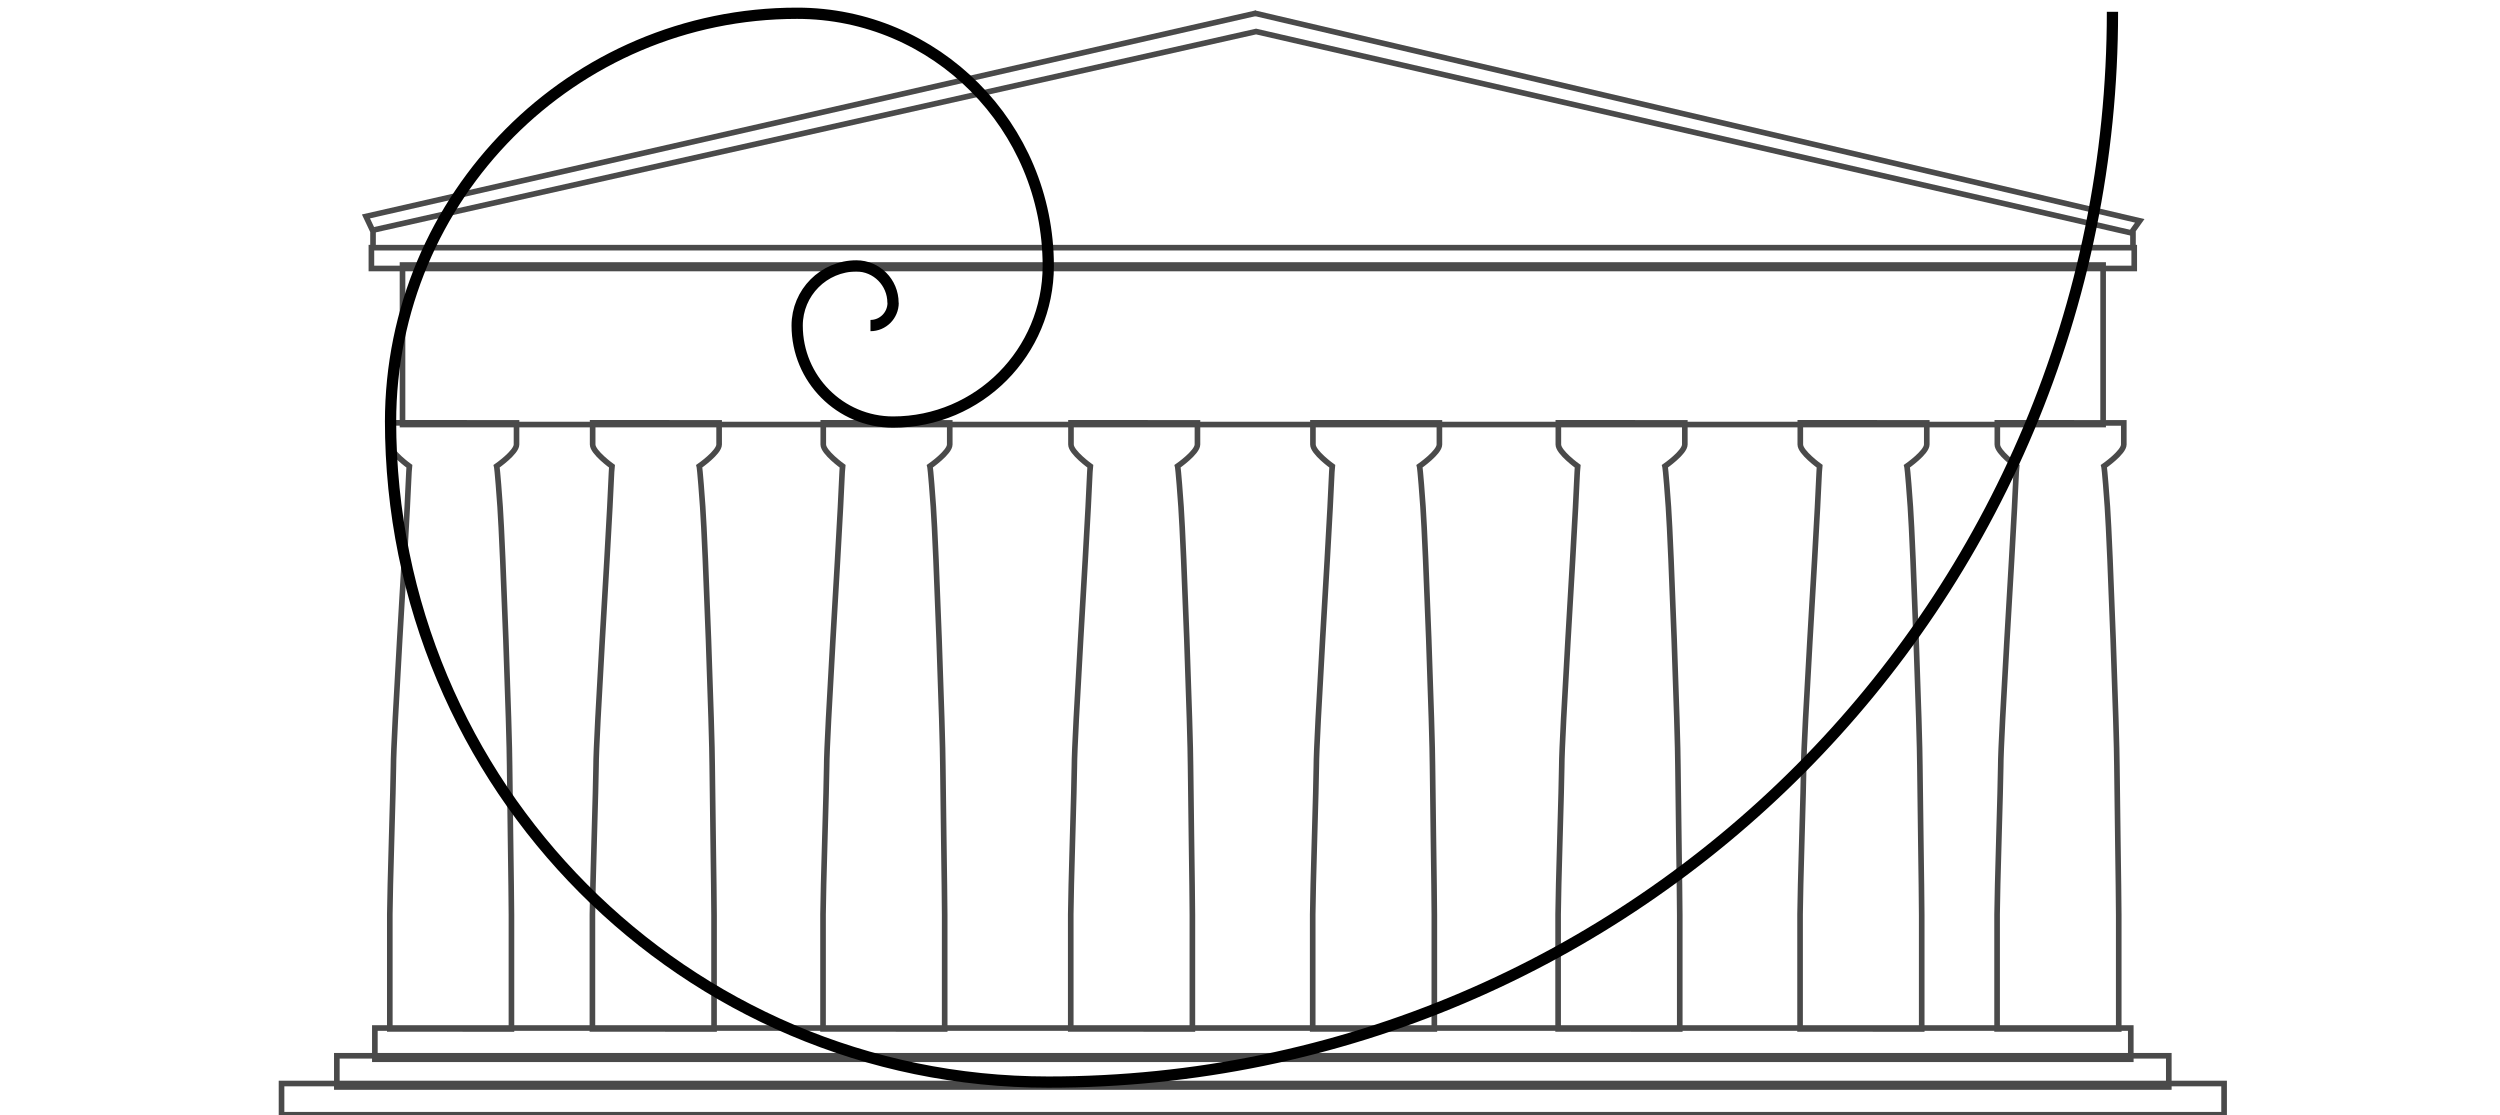
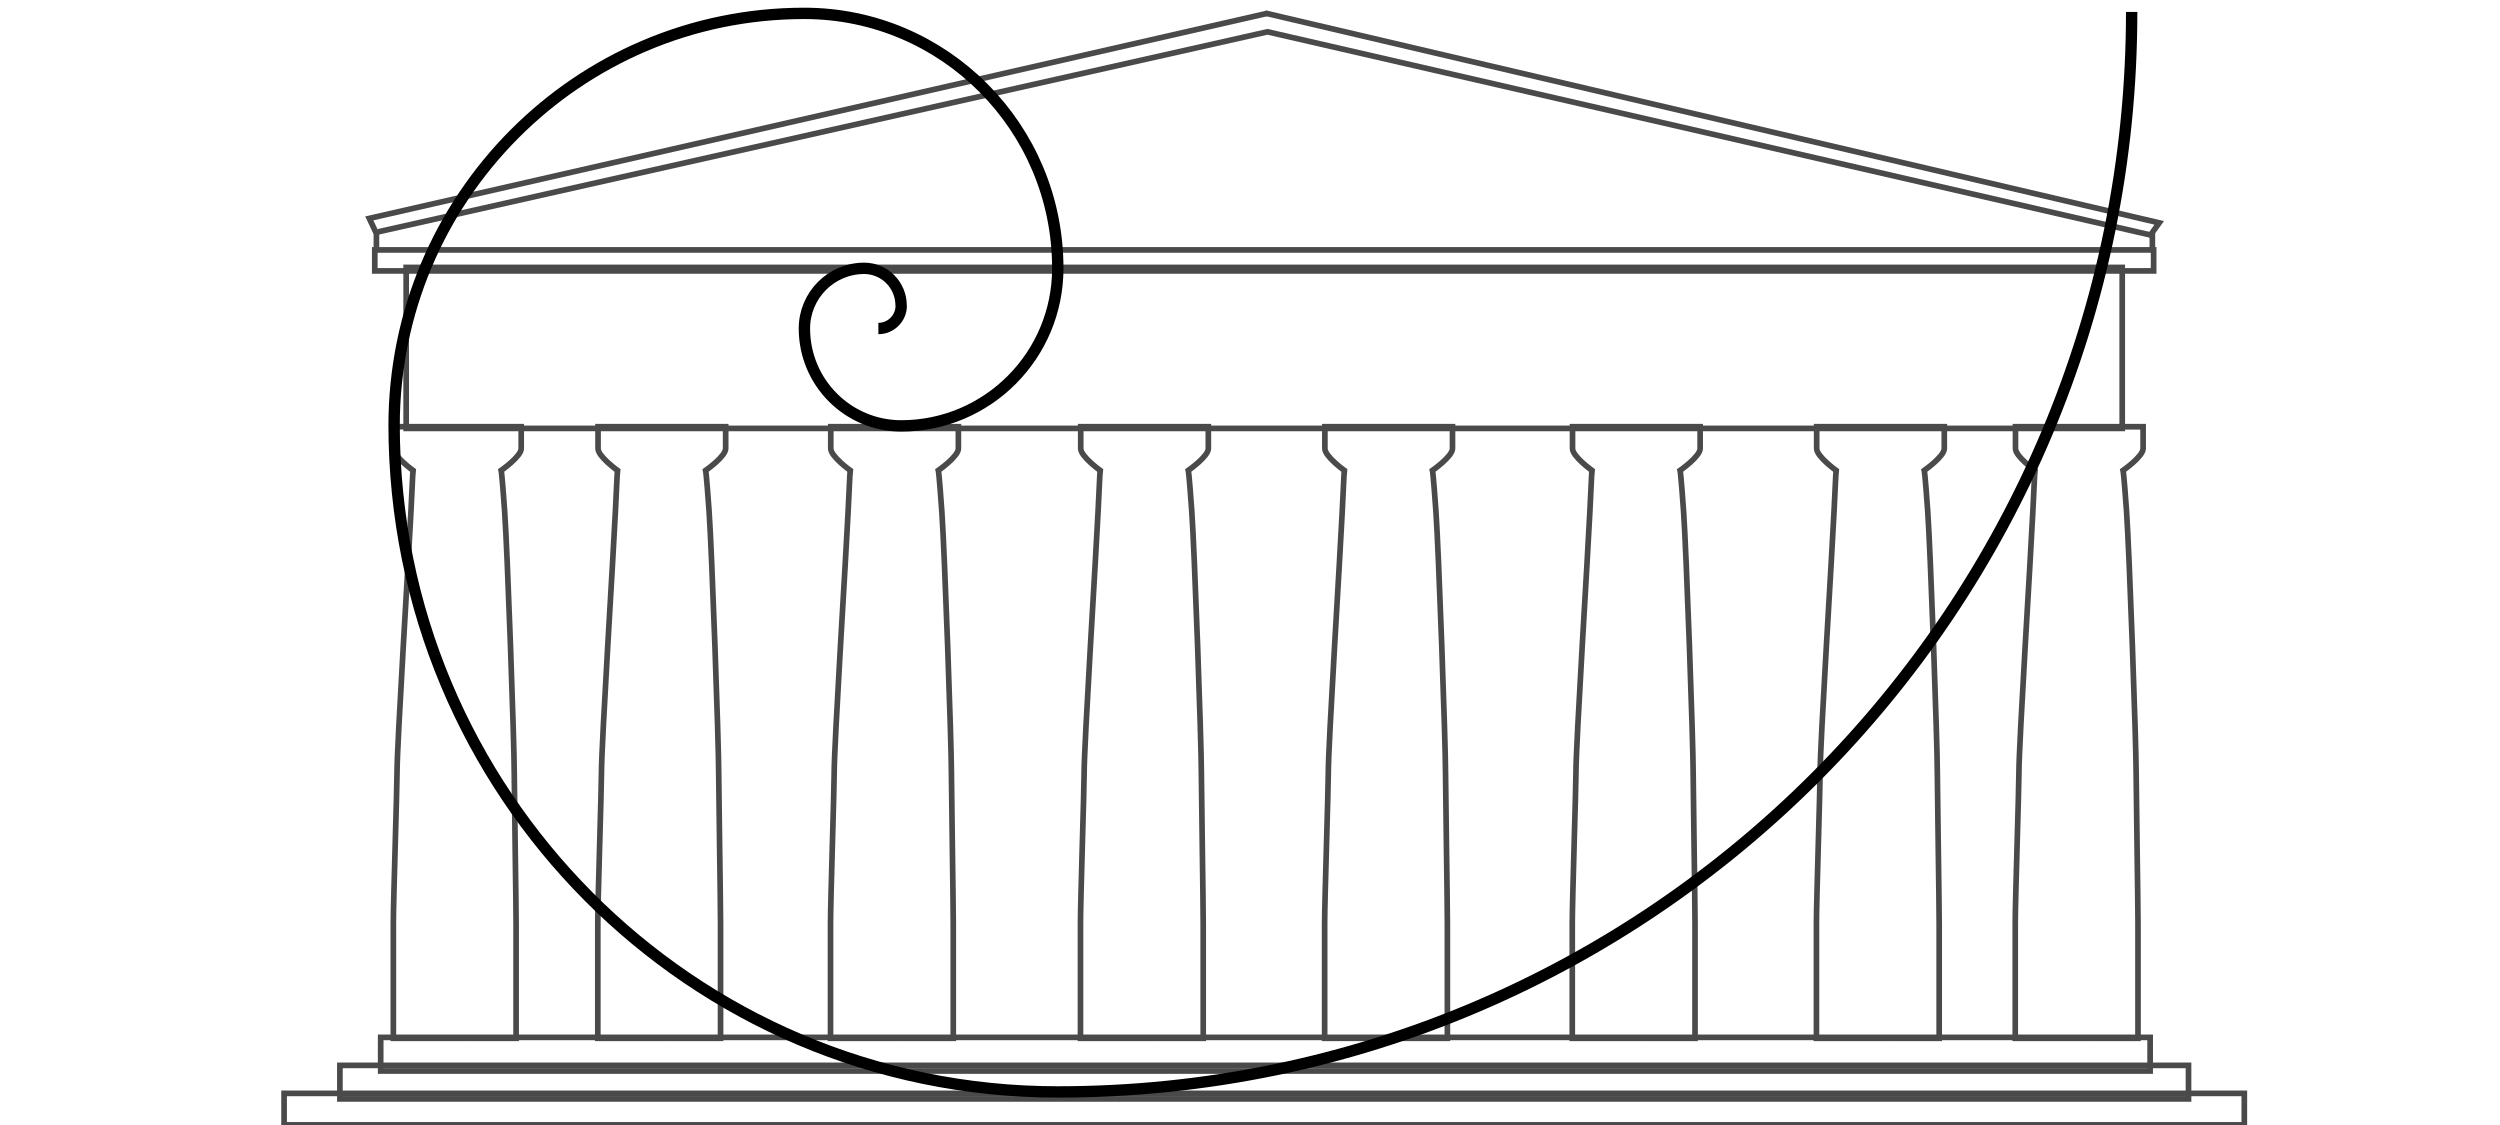
- <svg xmlns="http://www.w3.org/2000/svg" width="444px" height="198px" viewBox="0 0 444 198" version="1.1">
+ <svg xmlns="http://www.w3.org/2000/svg" width="440px" height="198px" viewBox="0 0 440 198" version="1.1">
  <defs />
  <g id="Page-1" stroke="none" stroke-width="1" fill="none" fill-rule="evenodd">
    <g id="Artboard">
      <g id="Parthenon-+-Golden-ratio" transform="translate(50, 0)">
        <g id="Parthenon" transform="translate(0, 2.085729)" stroke="#4A4A4A">
          <g id="fundamentum" transform="translate(0, 180.4919)">
-             <rect id="Rectangle-2" x="9.822" y="4.928" width="325.356" height="5.544" />
+             <path d="M9.822,4.928 L335.178,4.928 L335.178,10.832 L9.822,10.832 L9.822,4.928 Z" id="Rectangle-2" />
            <rect id="Rectangle-1" x="0" y="9.855" width="345" height="5.544" />
-             <rect id="Rectangle-3" x="16.575" y="0" width="311.851" height="5.544" />
+             <path d="M17,0 L328.425,0 L328.425,5.918 L17,5.918 L17,0 Z" id="Rectangle-3" />
          </g>
          <g id="colonnade" transform="translate(19.00092, 71.69869)">
            <g id="Column" transform="translate(0.029331, 1)">
              <path d="M13.062,107.951 L0.2,107.951 C0.2,107.951 0.2,91.356 0.2,87.605 C0.2,83.854 0.843,64.032 0.843,61.36 C0.843,55.966 2.972,22.36 3.293,15.325 C3.614,8.291 3.662,8.007 3.662,8.007 C3.662,8.007 0.242,5.553 0.242,4.163 C0.242,2.773 0.242,0.312 0.242,0.312 L13.874,0.312 M13.477,0.321 L22.703,0.321 C22.703,0.321 22.703,2.773 22.703,4.163 C22.703,5.553 19.179,8.007 19.179,8.007 C19.179,8.007 19.312,8.484 19.789,15.238 C20.266,21.993 21.477,55.893 21.477,61.287 C21.477,63.959 21.803,84.004 21.803,87.755 C21.803,91.506 21.803,107.958 21.803,107.958 L13.066,107.958" id="Path-1" />
            </g>
            <g id="Column-Copy" transform="translate(36.01181, 1)">
              <path d="M13.062,107.951 L0.2,107.951 C0.2,107.951 0.2,91.356 0.2,87.605 C0.2,83.854 0.843,64.032 0.843,61.36 C0.843,55.966 2.972,22.36 3.293,15.325 C3.614,8.291 3.662,8.007 3.662,8.007 C3.662,8.007 0.242,5.553 0.242,4.163 C0.242,2.773 0.242,0.312 0.242,0.312 L13.874,0.312 M13.477,0.321 L22.703,0.321 C22.703,0.321 22.703,2.773 22.703,4.163 C22.703,5.553 19.179,8.007 19.179,8.007 C19.179,8.007 19.312,8.484 19.789,15.238 C20.266,21.993 21.477,55.893 21.477,61.287 C21.477,63.959 21.803,84.004 21.803,87.755 C21.803,91.506 21.803,107.958 21.803,107.958 L13.066,107.958" id="Path-1" />
            </g>
            <g id="Column-Copy-2" transform="translate(76.97125, 1)">
              <path d="M13.062,107.951 L0.2,107.951 C0.2,107.951 0.2,91.356 0.2,87.605 C0.2,83.854 0.843,64.032 0.843,61.36 C0.843,55.966 2.972,22.36 3.293,15.325 C3.614,8.291 3.662,8.007 3.662,8.007 C3.662,8.007 0.242,5.553 0.242,4.163 C0.242,2.773 0.242,0.312 0.242,0.312 L13.874,0.312 M13.477,0.321 L22.703,0.321 C22.703,0.321 22.703,2.773 22.703,4.163 C22.703,5.553 19.179,8.007 19.179,8.007 C19.179,8.007 19.312,8.484 19.789,15.238 C20.266,21.993 21.477,55.893 21.477,61.287 C21.477,63.959 21.803,84.004 21.803,87.755 C21.803,91.506 21.803,107.958 21.803,107.958 L13.066,107.958" id="Path-1" />
            </g>
            <g id="Column-Copy-3" transform="translate(120.9635, 1)">
              <path d="M13.062,107.951 L0.2,107.951 C0.2,107.951 0.2,91.356 0.2,87.605 C0.2,83.854 0.843,64.032 0.843,61.36 C0.843,55.966 2.972,22.36 3.293,15.325 C3.614,8.291 3.662,8.007 3.662,8.007 C3.662,8.007 0.242,5.553 0.242,4.163 C0.242,2.773 0.242,0.312 0.242,0.312 L13.874,0.312 M13.477,0.321 L22.703,0.321 C22.703,0.321 22.703,2.773 22.703,4.163 C22.703,5.553 19.179,8.007 19.179,8.007 C19.179,8.007 19.312,8.484 19.789,15.238 C20.266,21.993 21.477,55.893 21.477,61.287 C21.477,63.959 21.803,84.004 21.803,87.755 C21.803,91.506 21.803,107.958 21.803,107.958 L13.066,107.958" id="Path-1" />
            </g>
            <g id="Column-Copy-4" transform="translate(163.935, 1)">
              <path d="M13.062,107.951 L0.2,107.951 C0.2,107.951 0.2,91.356 0.2,87.605 C0.2,83.854 0.843,64.032 0.843,61.36 C0.843,55.966 2.972,22.36 3.293,15.325 C3.614,8.291 3.662,8.007 3.662,8.007 C3.662,8.007 0.242,5.553 0.242,4.163 C0.242,2.773 0.242,0.312 0.242,0.312 L13.874,0.312 M13.477,0.321 L22.703,0.321 C22.703,0.321 22.703,2.773 22.703,4.163 C22.703,5.553 19.179,8.007 19.179,8.007 C19.179,8.007 19.312,8.484 19.789,15.238 C20.266,21.993 21.477,55.893 21.477,61.287 C21.477,63.959 21.803,84.004 21.803,87.755 C21.803,91.506 21.803,107.958 21.803,107.958 L13.066,107.958" id="Path-1" />
            </g>
            <g id="Column-Copy-5" transform="translate(207.5204, 1)">
              <path d="M13.062,107.951 L0.2,107.951 C0.2,107.951 0.2,91.356 0.2,87.605 C0.2,83.854 0.843,64.032 0.843,61.36 C0.843,55.966 2.972,22.36 3.293,15.325 C3.614,8.291 3.662,8.007 3.662,8.007 C3.662,8.007 0.242,5.553 0.242,4.163 C0.242,2.773 0.242,0.312 0.242,0.312 L13.874,0.312 M13.477,0.321 L22.703,0.321 C22.703,0.321 22.703,2.773 22.703,4.163 C22.703,5.553 19.179,8.007 19.179,8.007 C19.179,8.007 19.312,8.484 19.789,15.238 C20.266,21.993 21.477,55.893 21.477,61.287 C21.477,63.959 21.803,84.004 21.803,87.755 C21.803,91.506 21.803,107.958 21.803,107.958 L13.066,107.958" id="Path-1" />
            </g>
            <g id="Column-Copy-6" transform="translate(250.492, 1)">
              <path d="M13.062,107.951 L0.2,107.951 C0.2,107.951 0.2,91.356 0.2,87.605 C0.2,83.854 0.843,64.032 0.843,61.36 C0.843,55.966 2.972,22.36 3.293,15.325 C3.614,8.291 3.662,8.007 3.662,8.007 C3.662,8.007 0.242,5.553 0.242,4.163 C0.242,2.773 0.242,0.312 0.242,0.312 L13.874,0.312 M13.477,0.321 L22.703,0.321 C22.703,0.321 22.703,2.773 22.703,4.163 C22.703,5.553 19.179,8.007 19.179,8.007 C19.179,8.007 19.312,8.484 19.789,15.238 C20.266,21.993 21.477,55.893 21.477,61.287 C21.477,63.959 21.803,84.004 21.803,87.755 C21.803,91.506 21.803,107.958 21.803,107.958 L13.066,107.958" id="Path-1" />
            </g>
            <g id="Column-Copy-7" transform="translate(285.4831, 1)">
              <path d="M13.062,107.951 L0.2,107.951 C0.2,107.951 0.2,91.356 0.2,87.605 C0.2,83.854 0.843,64.032 0.843,61.36 C0.843,55.966 2.972,22.36 3.293,15.325 C3.614,8.291 3.662,8.007 3.662,8.007 C3.662,8.007 0.242,5.553 0.242,4.163 C0.242,2.773 0.242,0.312 0.242,0.312 L13.874,0.312 M13.477,0.321 L22.703,0.321 C22.703,0.321 22.703,2.773 22.703,4.163 C22.703,5.553 19.179,8.007 19.179,8.007 C19.179,8.007 19.312,8.484 19.789,15.238 C20.266,21.993 21.477,55.893 21.477,61.287 C21.477,63.959 21.803,84.004 21.803,87.755 C21.803,91.506 21.803,107.958 21.803,107.958 L13.066,107.958" id="Path-1" />
            </g>
          </g>
          <g id="entablement" transform="translate(14.7331, 0.015306)">
            <rect id="Rectangle-4" x="6.753" y="44.965" width="302.028" height="28.334" />
            <rect id="Rectangle-5" x="1.228" y="41.885" width="313.078" height="3.696" />
            <path d="M1.516,42.282 L1.516,38.998 L0.26,36.336 L158.385,0.227" id="Path-19" />
            <path d="M159.229,42.269 L159.229,38.806 L158.027,37.123 L315.285,0.227" id="Path-19-Copy" transform="translate(236.6558, 21.24758) scale(-1, 1) translate(-236.6558, -21.24758) " />
            <path d="M1.783,38.712 L158.346,3.497 L314.088,39.336" id="Path-19" />
          </g>
        </g>
        <g id="Golden-ratio" transform="translate(172.005, 96.64565) rotate(180) translate(-172.005, -96.64565) translate(18.83691, 0.858332)" stroke="#000000" stroke-width="2">
          <path d="M189.002,0.253 C84.619,0.253 0,85.354 0,190.332 M305.811,117.728 C305.811,52.849 253.514,0.253 189.002,0.253 M233.619,190.078 L233.619,190.078 C273.489,190.078 305.811,157.573 305.811,117.475 M189.002,145.207 C189.002,169.989 208.977,190.078 233.619,190.078 L233.619,190.078 M216.577,117.475 C201.348,117.475 189.002,129.891 189.002,145.207 M233.597,134.614 C233.597,125.148 225.967,117.475 216.555,117.475 M223.064,145.207 L223.064,145.207 C228.881,145.207 233.597,140.465 233.597,134.615 M216.577,138.661 C216.577,142.276 219.491,145.207 223.086,145.207 L223.086,145.207 M220.578,134.614 C219.467,134.614 218.462,135.066 217.734,135.798 C217.005,136.531 216.555,137.542 216.555,138.66" id="Curve-21" />
        </g>
      </g>
    </g>
  </g>
</svg>
